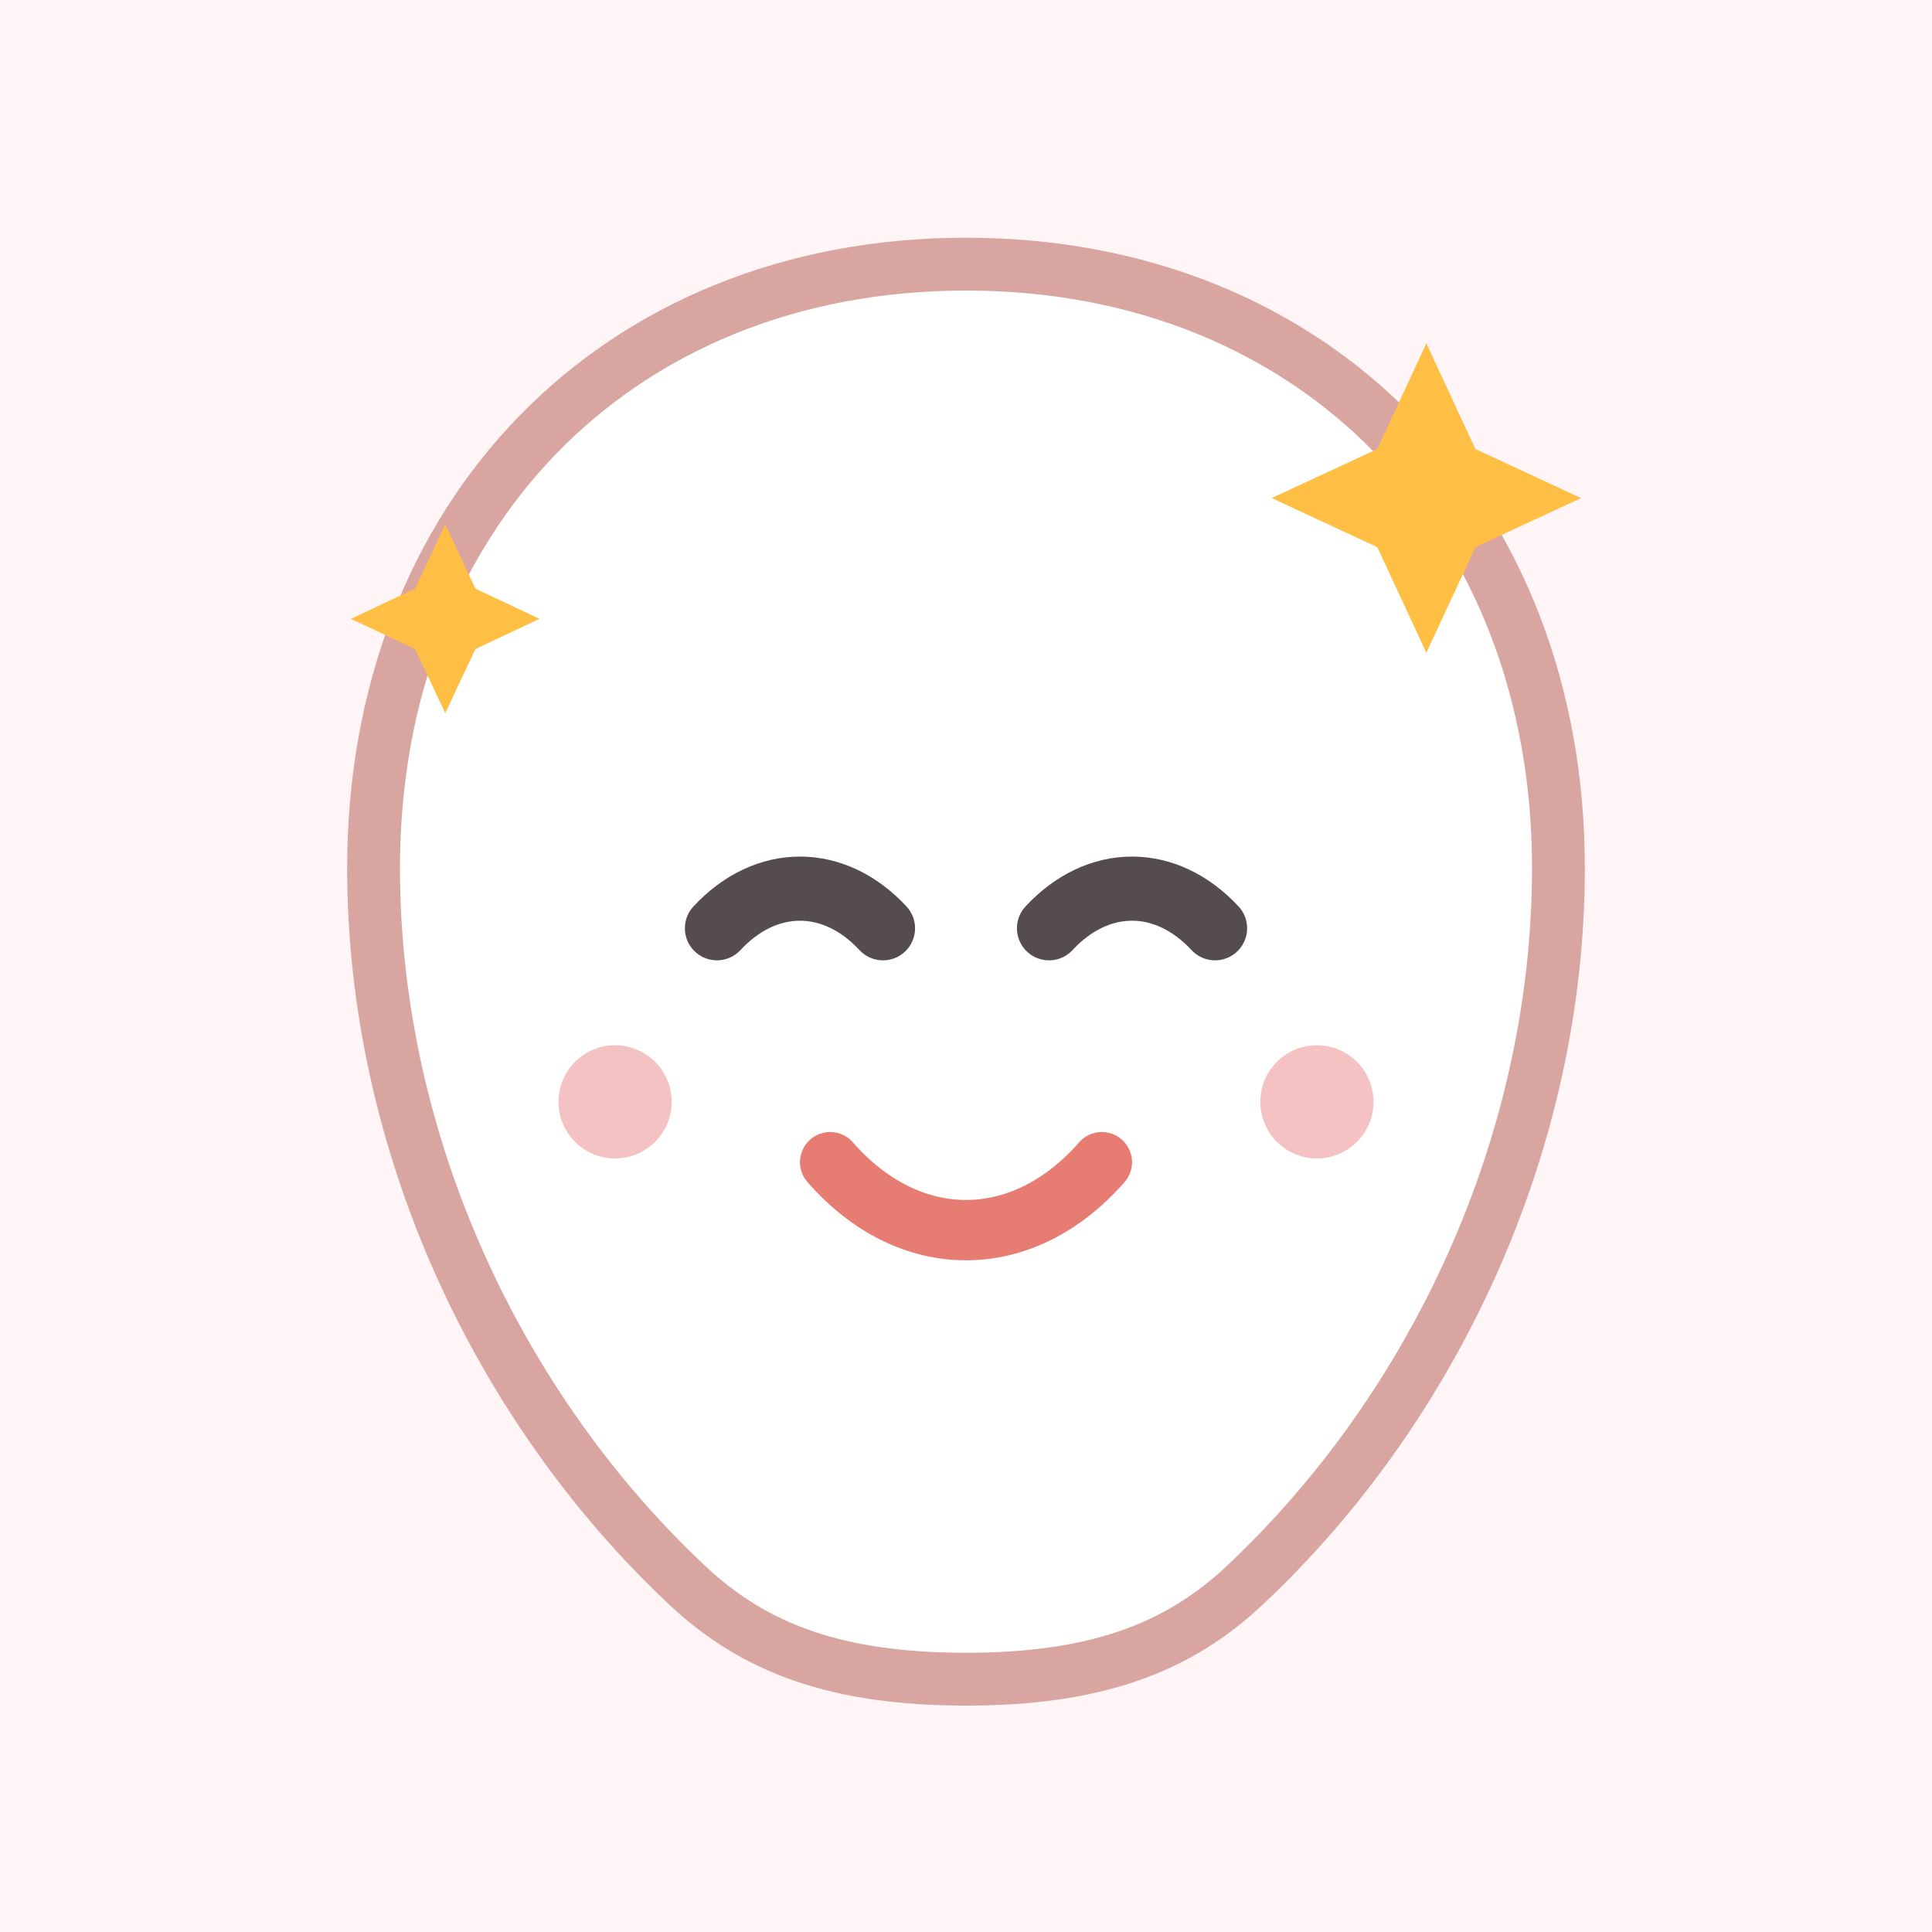
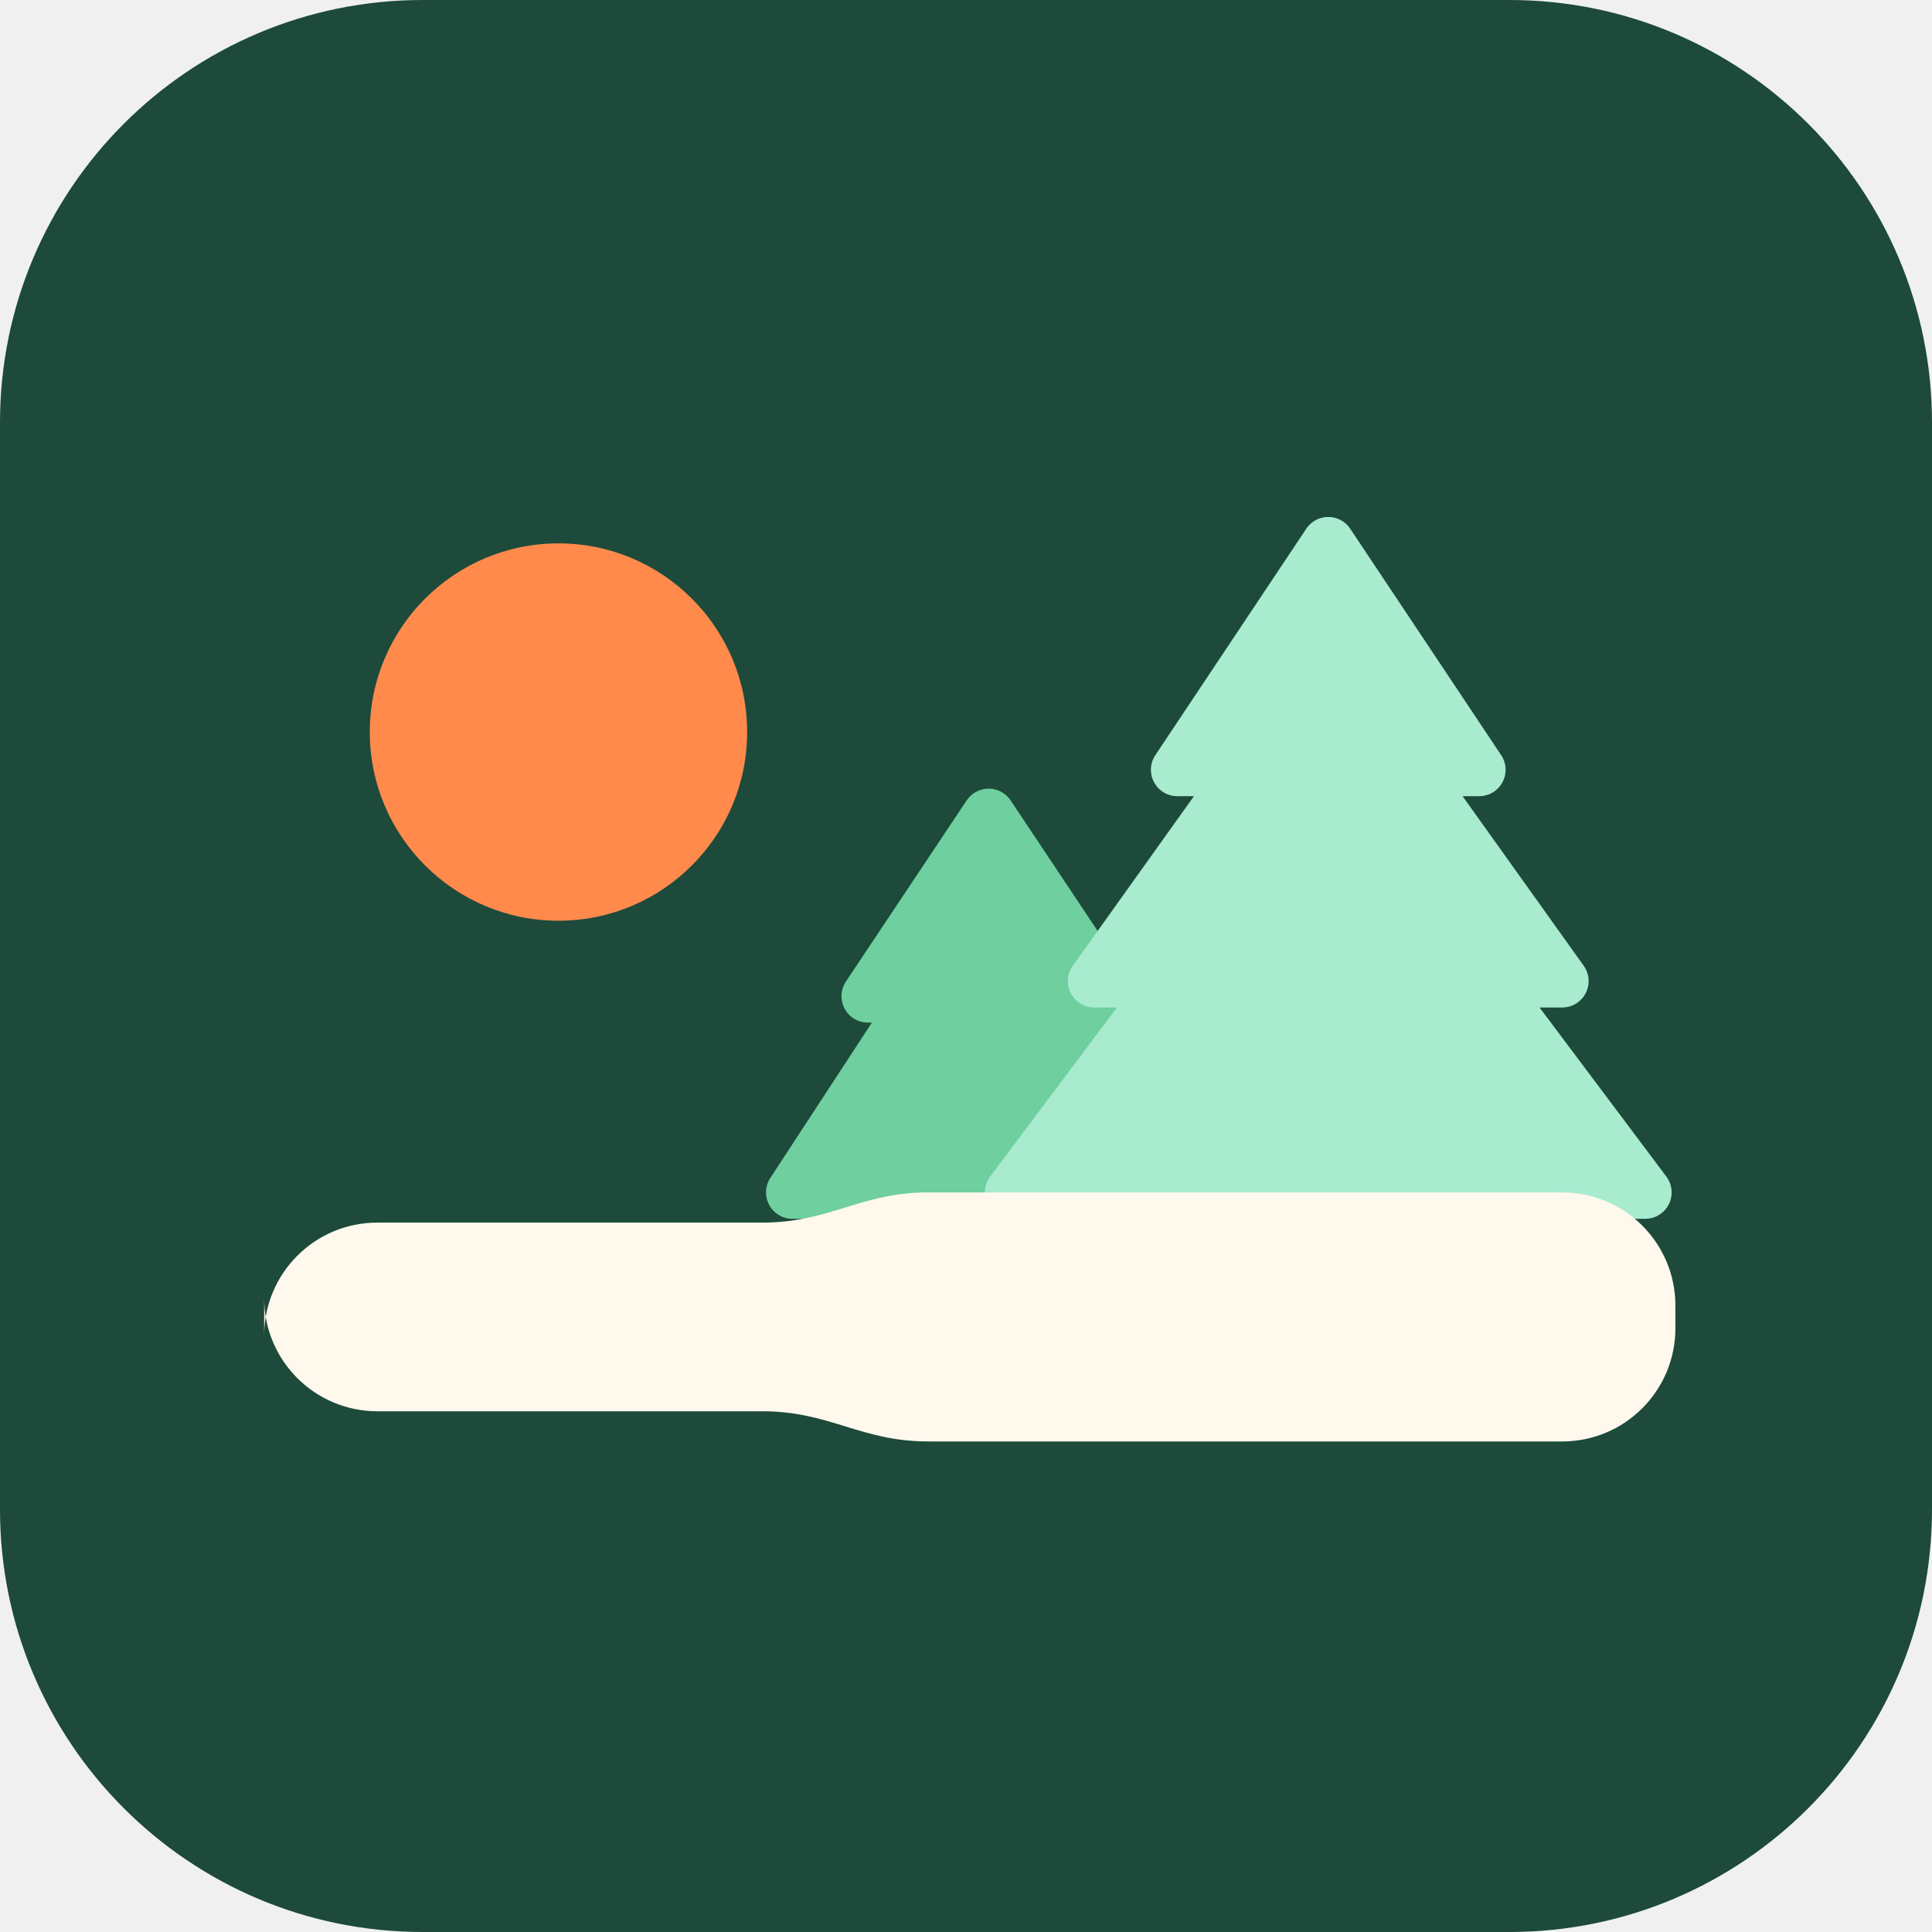
<svg xmlns="http://www.w3.org/2000/svg" viewBox="0 0 512 512">
-   <rect width="512" height="512" fill="#fff5f7" />
-   <path d="M256 70c-93 0-157 67-157 160 0 73 33 143 83 190 18 17 40 25 74 25s56-8 74-25c50-47 83-117 83-190 0-93-64-160-157-160z" fill="#fff" stroke="#d9a5a0" stroke-width="14" />
-   <path d="M190 246c13-14 31-14 44 0m44 0c13-14 31-14 44 0" fill="none" stroke="#554c50" stroke-linecap="round" stroke-width="17" />
-   <path d="M220 308c21 24 51 24 72 0" fill="none" stroke="#e77d72" stroke-linecap="round" stroke-width="16" />
-   <circle cx="163" cy="292" r="15" fill="#f3b3b4" opacity=".8" />
-   <circle cx="349" cy="292" r="15" fill="#f3b3b4" opacity=".8" />
-   <path d="M378 91l13 28 28 13-28 13-13 28-13-28-28-13 28-13z" fill="#ffbf45" />
-   <path d="M118 139l8 17 17 8-17 8-8 17-8-17-17-8 17-8z" fill="#ffbf45" />
+   <rect width="512" height="512" rx="112" fill="#1d4a3a" />
+   <g transform="translate(0 24)">
+     <circle cx="148" cy="170" r="50" fill="#ff8a4c" />
+     <g stroke-width="14" stroke-linejoin="round">
+       <path d="M262 192 L294 240 H280 L314 292 H210 L244 240 H230 Z" fill="#6fcf9f" stroke="#6fcf9f" />
+       <path d="M352 120 L392 180 H374 L414 236 H394 L436 292 H268 L310 236 H290 L330 180 H312 Z" fill="#a8ebcf" stroke="#a8ebcf" />
+     </g>
+     <path d="M70 330 a30 30 0 0 1 30-30 H202 c18 0 26 -8 44 -8 H414 a30 30 0 0 1 30 30 v6 a30 30 0 0 1 -30 30 H246 c-18 0 -26 -8 -44 -8 H100 a30 30 0 0 1 -30 -30z" fill="#fff8ec" />
+   </g>
</svg>
